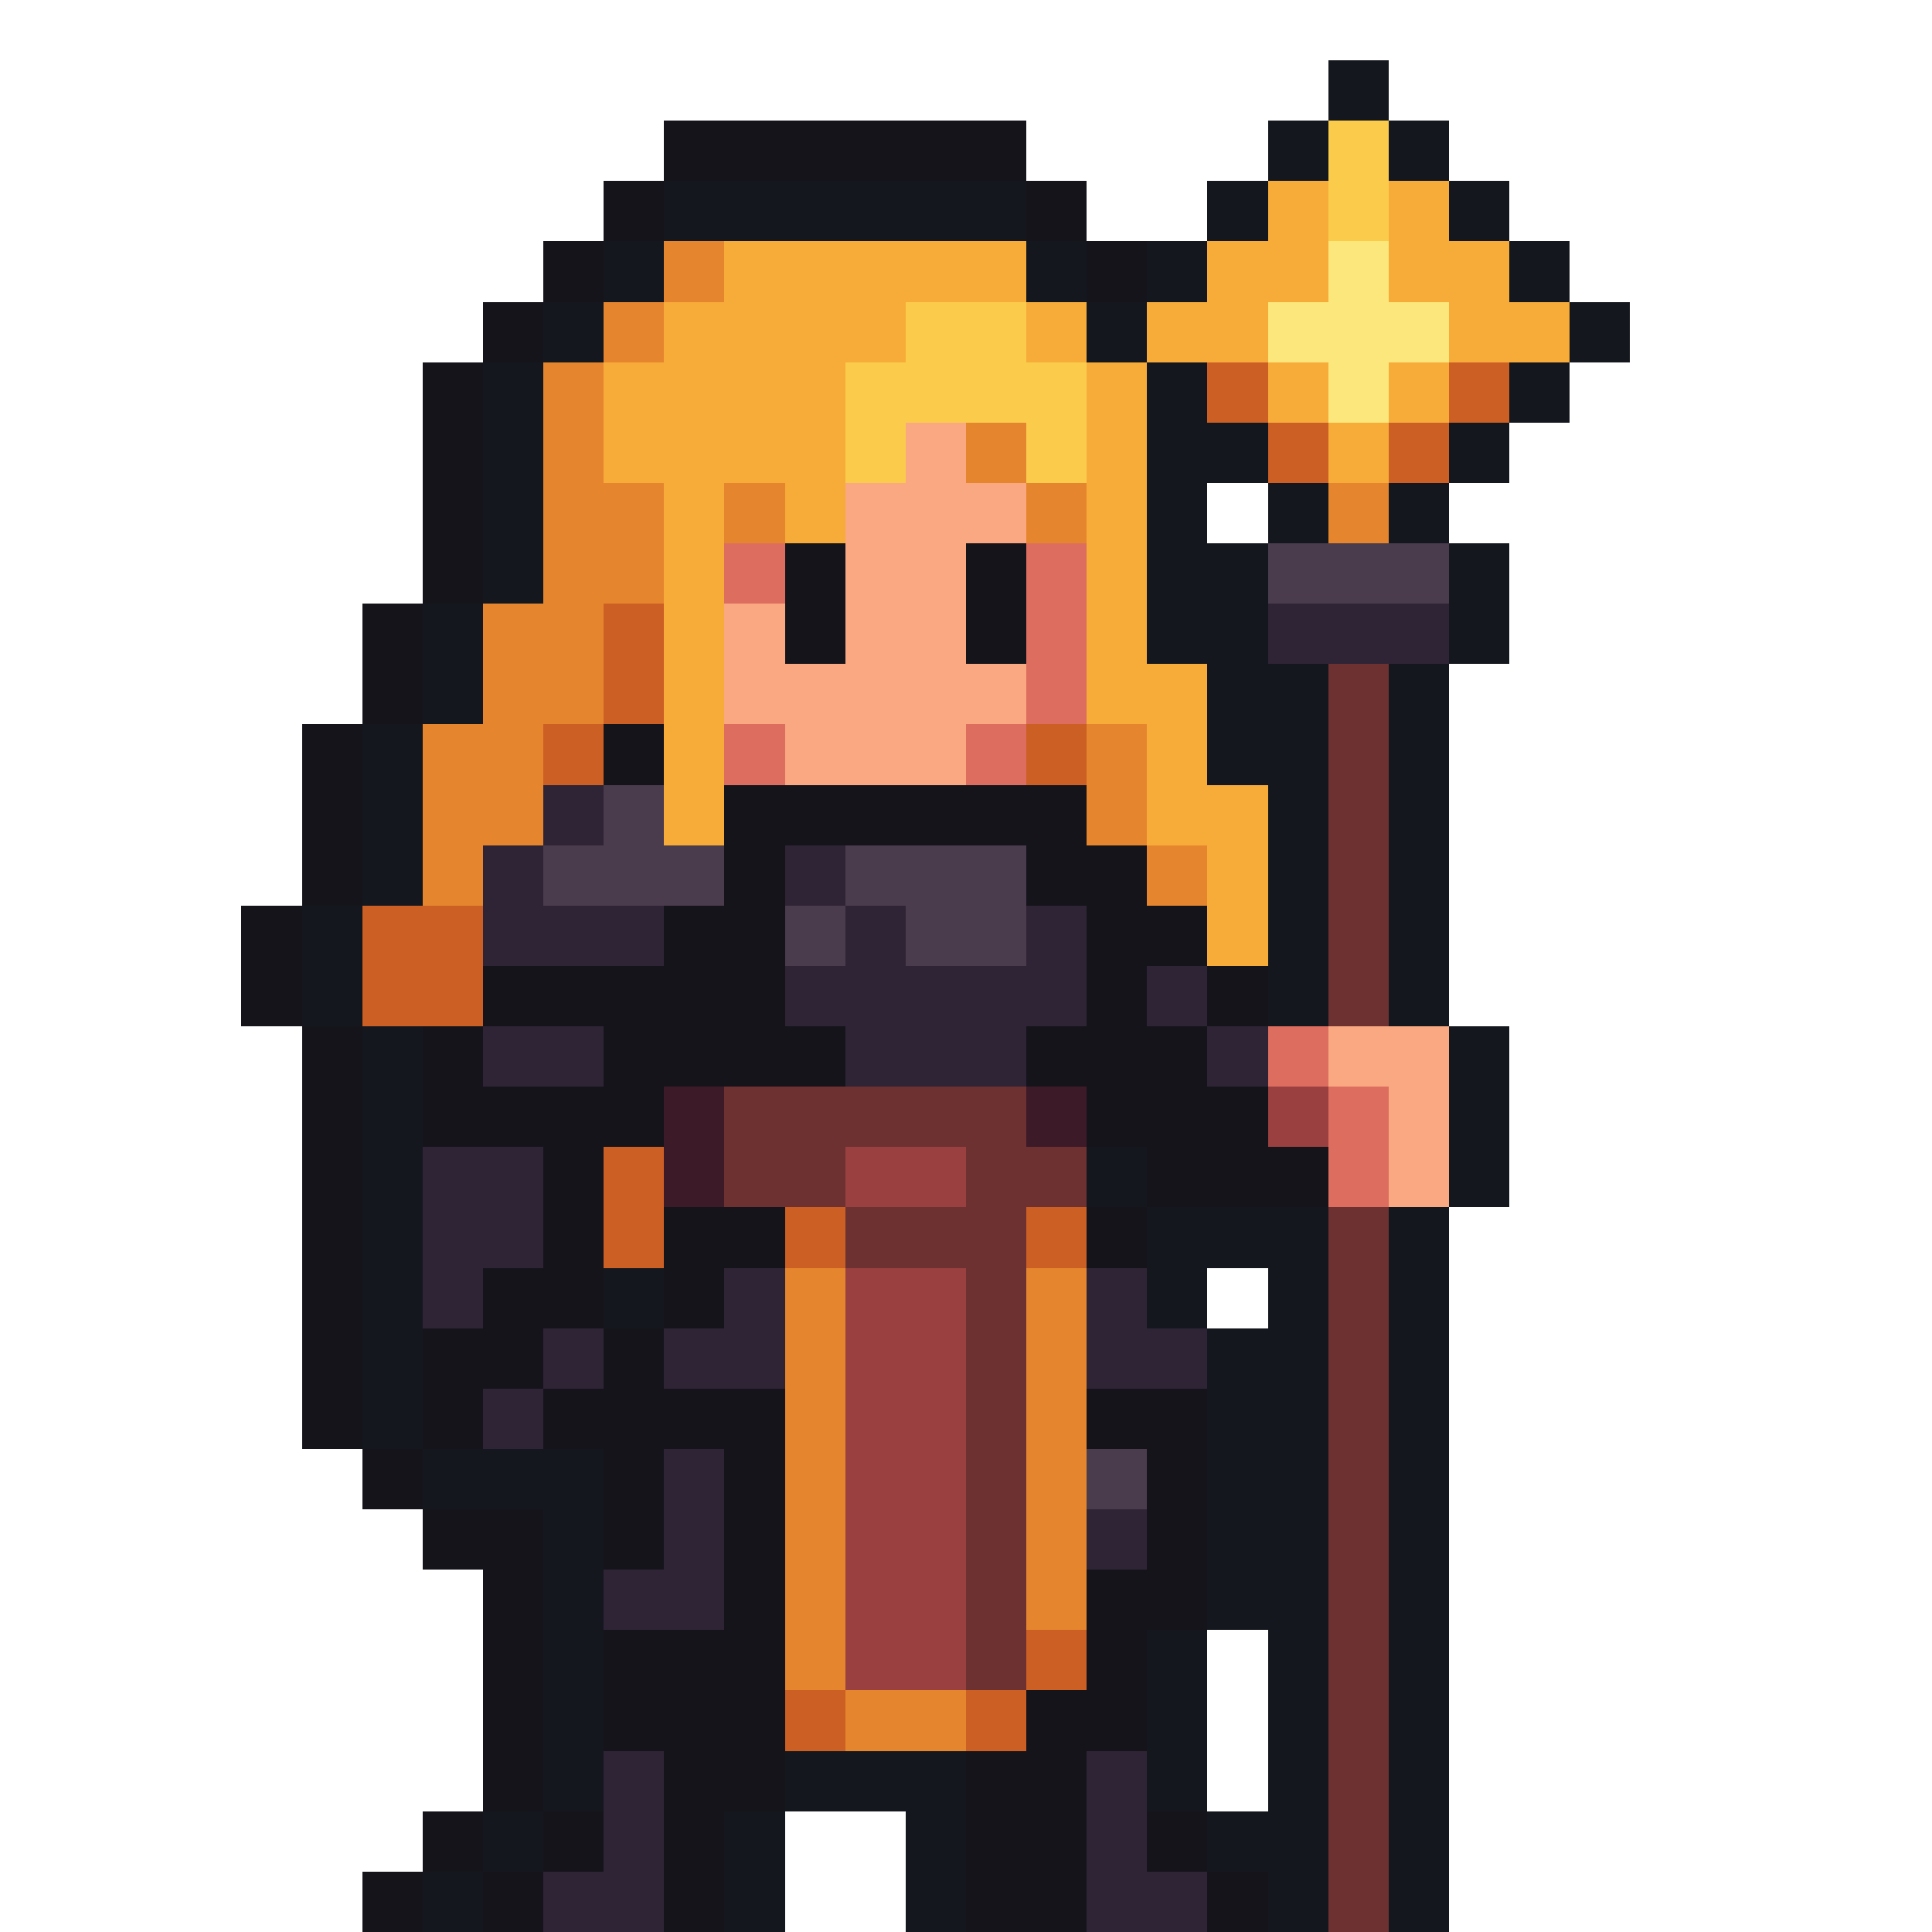
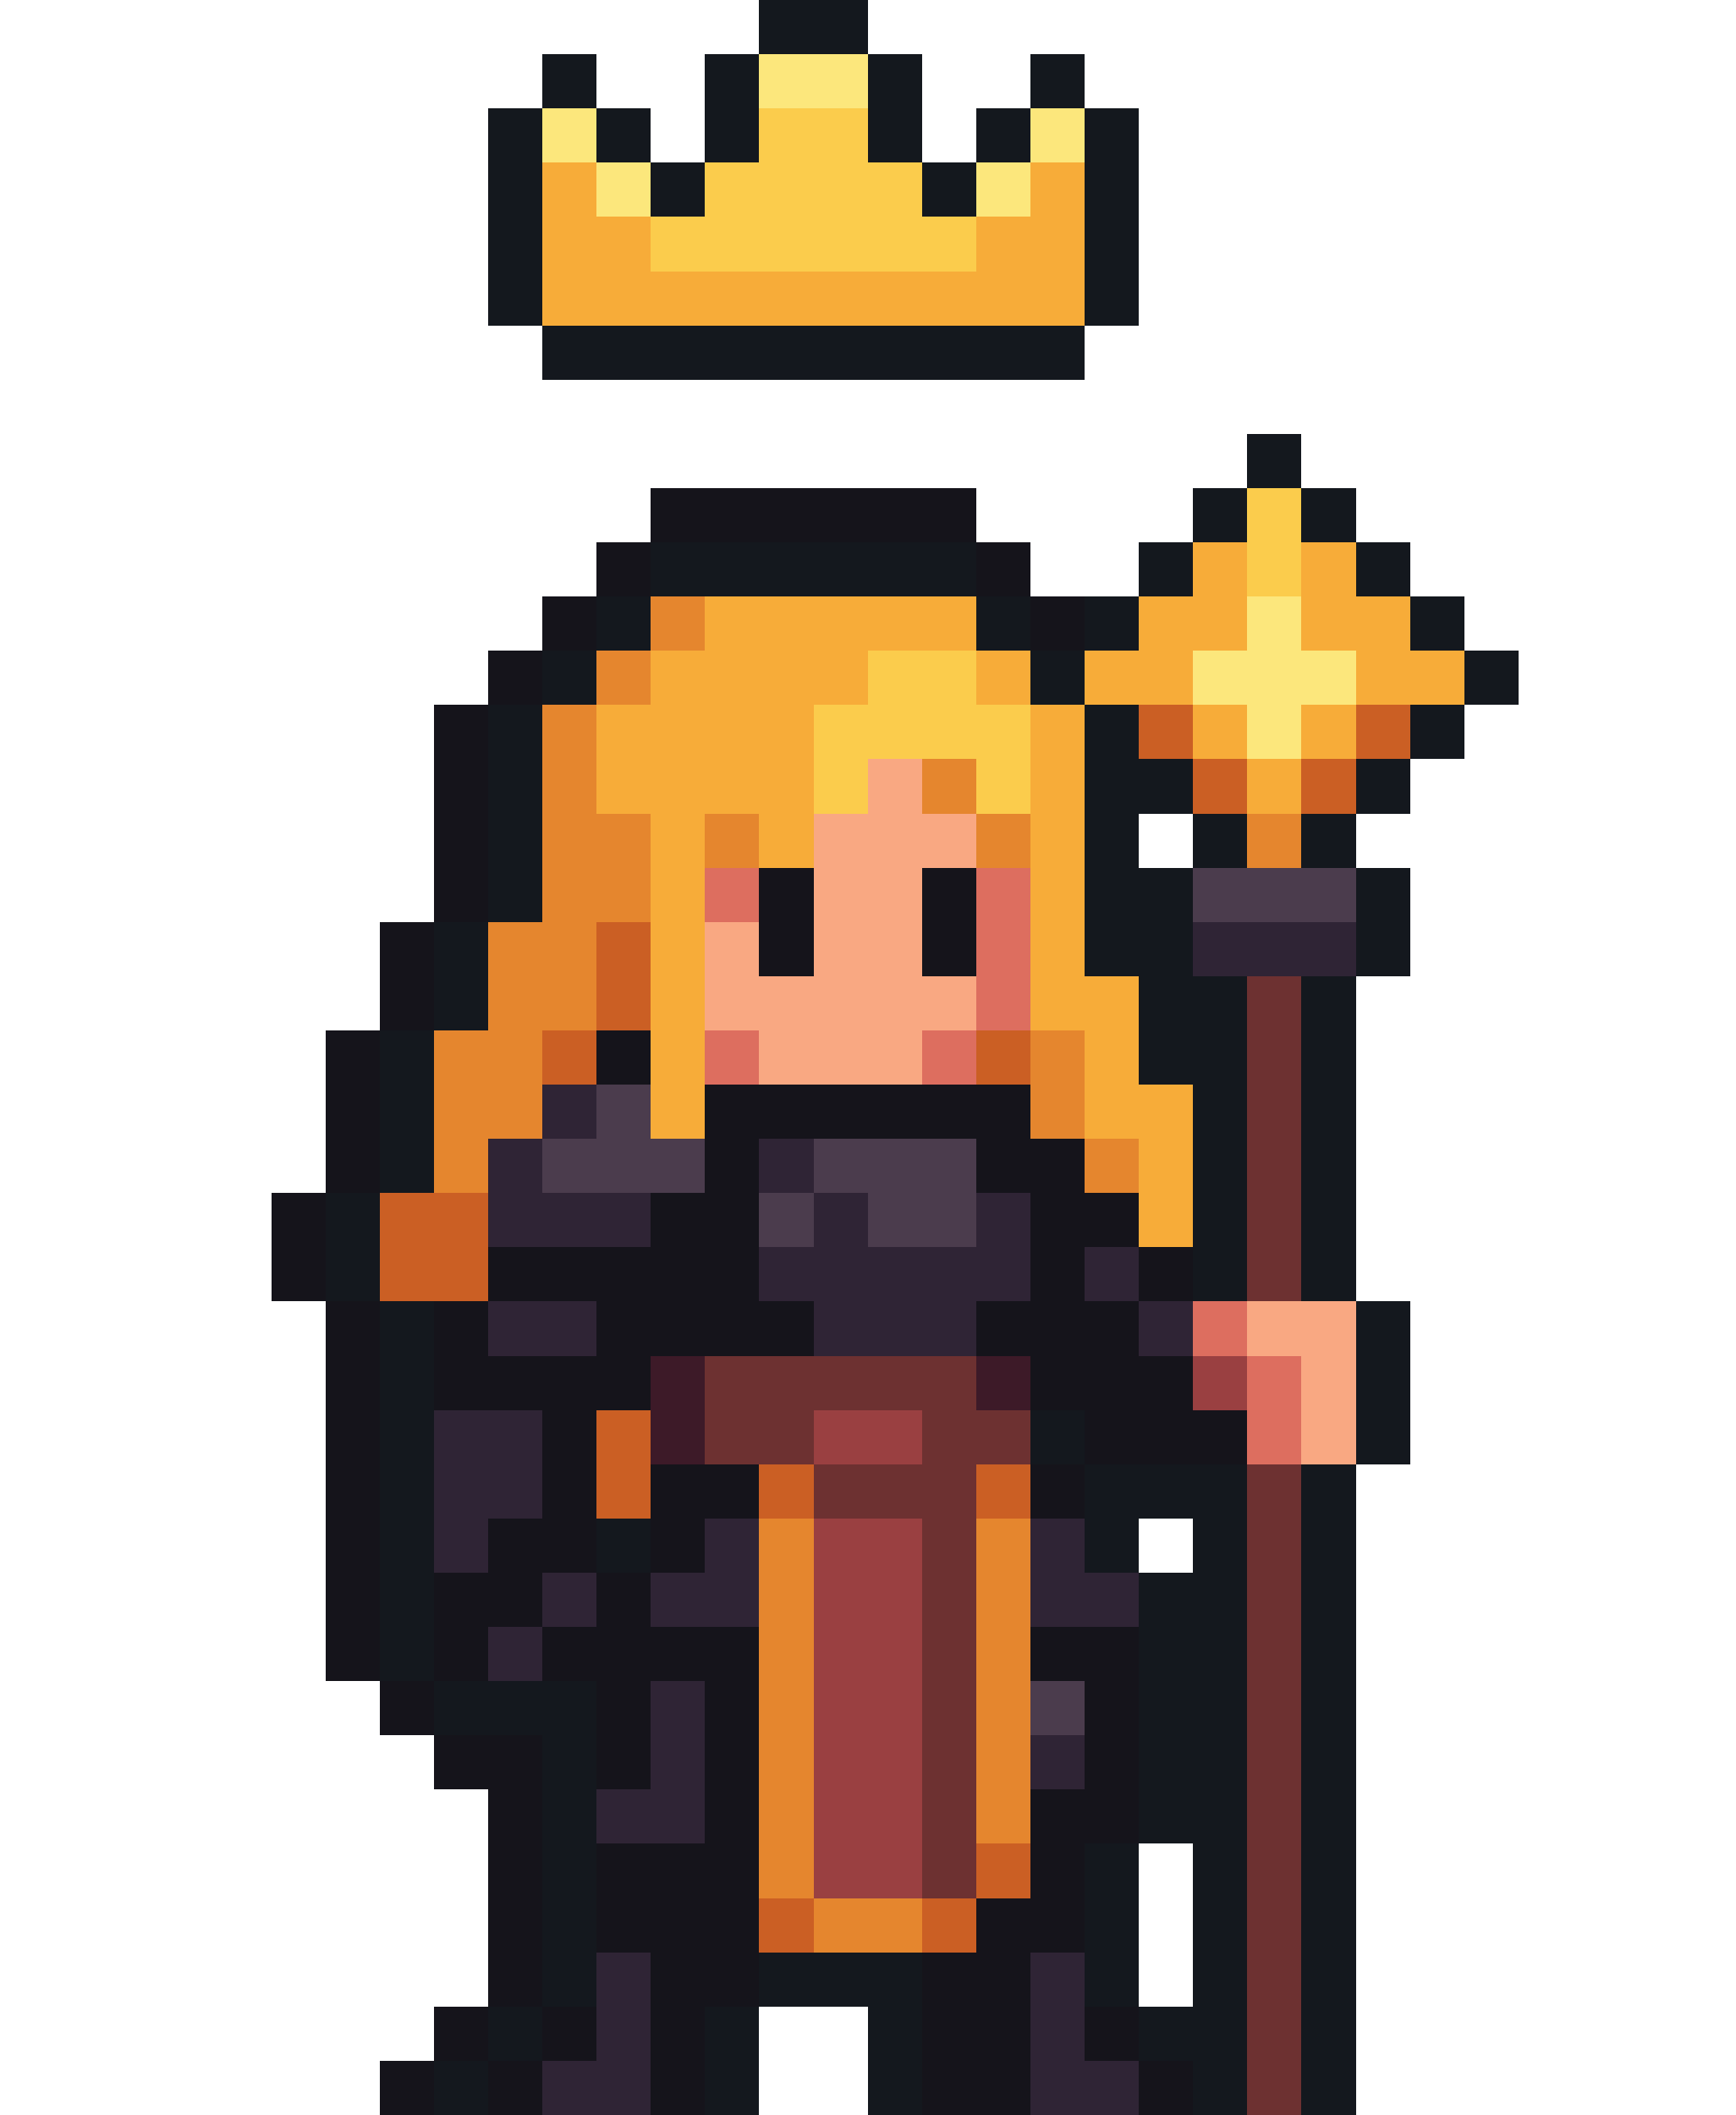
- <svg xmlns="http://www.w3.org/2000/svg" version="1.1" width="32" height="32" shape-rendering="crispEdges">
-   <rect x="22" y="1" width="1" height="1" fill="#14181E" />
-   <rect x="11" y="2" width="6" height="1" fill="#15141B" />
-   <rect x="21" y="2" width="1" height="1" fill="#14181E" />
-   <rect x="22" y="2" width="1" height="2" fill="#FBCC4C" />
-   <rect x="23" y="2" width="1" height="1" fill="#14181E" />
-   <rect x="10" y="3" width="1" height="1" fill="#15141B" />
-   <rect x="11" y="3" width="6" height="1" fill="#14181E" />
-   <rect x="17" y="3" width="1" height="1" fill="#15141B" />
-   <rect x="20" y="3" width="1" height="1" fill="#14181E" />
-   <rect x="21" y="3" width="1" height="2" fill="#F7AC39" />
-   <rect x="23" y="3" width="1" height="2" fill="#F7AC39" />
-   <rect x="24" y="3" width="1" height="1" fill="#14181E" />
-   <rect x="9" y="4" width="1" height="1" fill="#15141B" />
-   <rect x="10" y="4" width="1" height="1" fill="#14181E" />
-   <rect x="11" y="4" width="1" height="1" fill="#E5862E" />
-   <rect x="12" y="4" width="5" height="1" fill="#F7AC39" />
-   <rect x="17" y="4" width="1" height="1" fill="#14181E" />
-   <rect x="18" y="4" width="1" height="1" fill="#15141B" />
-   <rect x="19" y="4" width="1" height="1" fill="#14181E" />
-   <rect x="20" y="4" width="1" height="2" fill="#F7AC39" />
-   <rect x="22" y="4" width="1" height="3" fill="#FCE77C" />
-   <rect x="24" y="4" width="1" height="2" fill="#F7AC39" />
-   <rect x="25" y="4" width="1" height="1" fill="#14181E" />
-   <rect x="8" y="5" width="1" height="1" fill="#15141B" />
-   <rect x="9" y="5" width="1" height="1" fill="#14181E" />
-   <rect x="10" y="5" width="1" height="1" fill="#E5862E" />
-   <rect x="11" y="5" width="4" height="1" fill="#F7AC39" />
-   <rect x="15" y="5" width="2" height="2" fill="#FBCC4C" />
-   <rect x="17" y="5" width="1" height="1" fill="#F7AC39" />
-   <rect x="18" y="5" width="1" height="1" fill="#14181E" />
-   <rect x="19" y="5" width="1" height="1" fill="#F7AC39" />
-   <rect x="21" y="5" width="1" height="1" fill="#FCE77C" />
-   <rect x="23" y="5" width="1" height="1" fill="#FCE77C" />
-   <rect x="25" y="5" width="1" height="1" fill="#F7AC39" />
-   <rect x="26" y="5" width="1" height="1" fill="#14181E" />
-   <rect x="7" y="6" width="1" height="4" fill="#15141B" />
-   <rect x="8" y="6" width="1" height="4" fill="#14181E" />
-   <rect x="9" y="6" width="1" height="6" fill="#E5862E" />
-   <rect x="10" y="6" width="4" height="2" fill="#F7AC39" />
-   <rect x="14" y="6" width="1" height="2" fill="#FBCC4C" />
-   <rect x="17" y="6" width="1" height="2" fill="#FBCC4C" />
-   <rect x="18" y="6" width="1" height="6" fill="#F7AC39" />
-   <rect x="19" y="6" width="1" height="5" fill="#14181E" />
-   <rect x="20" y="6" width="1" height="1" fill="#CB5F24" />
-   <rect x="21" y="6" width="1" height="1" fill="#F7AC39" />
-   <rect x="23" y="6" width="1" height="1" fill="#F7AC39" />
-   <rect x="24" y="6" width="1" height="1" fill="#CB5F24" />
-   <rect x="25" y="6" width="1" height="1" fill="#14181E" />
-   <rect x="15" y="7" width="1" height="6" fill="#F9A882" />
-   <rect x="16" y="7" width="1" height="1" fill="#E5862E" />
-   <rect x="20" y="7" width="1" height="1" fill="#14181E" />
-   <rect x="21" y="7" width="1" height="1" fill="#CB5F24" />
-   <rect x="22" y="7" width="1" height="1" fill="#F7AC39" />
-   <rect x="23" y="7" width="1" height="1" fill="#CB5F24" />
-   <rect x="24" y="7" width="1" height="1" fill="#14181E" />
-   <rect x="10" y="8" width="1" height="2" fill="#E5862E" />
-   <rect x="11" y="8" width="1" height="6" fill="#F7AC39" />
-   <rect x="12" y="8" width="1" height="1" fill="#E5862E" />
-   <rect x="13" y="8" width="1" height="1" fill="#F7AC39" />
-   <rect x="14" y="8" width="1" height="5" fill="#F9A882" />
-   <rect x="16" y="8" width="1" height="1" fill="#F9A882" />
-   <rect x="17" y="8" width="1" height="1" fill="#E5862E" />
-   <rect x="21" y="8" width="1" height="1" fill="#14181E" />
-   <rect x="22" y="8" width="1" height="1" fill="#E5862E" />
+ <svg xmlns="http://www.w3.org/2000/svg" version="1.1" width="32" height="39" shape-rendering="crispEdges">
+   <rect x="14" y="0" width="2" height="1" fill="#14181E" />
+   <rect x="10" y="1" width="1" height="1" fill="#14181E" />
+   <rect x="13" y="1" width="1" height="2" fill="#14181E" />
+   <rect x="14" y="1" width="2" height="1" fill="#FCE77C" />
+   <rect x="16" y="1" width="1" height="2" fill="#14181E" />
+   <rect x="19" y="1" width="1" height="1" fill="#14181E" />
+   <rect x="9" y="2" width="1" height="4" fill="#14181E" />
+   <rect x="10" y="2" width="1" height="1" fill="#FCE77C" />
+   <rect x="11" y="2" width="1" height="1" fill="#14181E" />
+   <rect x="14" y="2" width="2" height="3" fill="#FBCC4C" />
+   <rect x="18" y="2" width="1" height="1" fill="#14181E" />
+   <rect x="19" y="2" width="1" height="1" fill="#FCE77C" />
+   <rect x="20" y="2" width="1" height="4" fill="#14181E" />
+   <rect x="10" y="3" width="1" height="3" fill="#F7AC39" />
+   <rect x="11" y="3" width="1" height="1" fill="#FCE77C" />
+   <rect x="12" y="3" width="1" height="1" fill="#14181E" />
+   <rect x="13" y="3" width="1" height="2" fill="#FBCC4C" />
+   <rect x="16" y="3" width="1" height="2" fill="#FBCC4C" />
+   <rect x="17" y="3" width="1" height="1" fill="#14181E" />
+   <rect x="18" y="3" width="1" height="1" fill="#FCE77C" />
+   <rect x="19" y="3" width="1" height="3" fill="#F7AC39" />
+   <rect x="11" y="4" width="1" height="2" fill="#F7AC39" />
+   <rect x="12" y="4" width="1" height="1" fill="#FBCC4C" />
+   <rect x="17" y="4" width="1" height="1" fill="#FBCC4C" />
+   <rect x="18" y="4" width="1" height="2" fill="#F7AC39" />
+   <rect x="12" y="5" width="6" height="1" fill="#F7AC39" />
+   <rect x="10" y="6" width="10" height="1" fill="#14181E" />
  <rect x="23" y="8" width="1" height="1" fill="#14181E" />
-   <rect x="12" y="9" width="1" height="1" fill="#DD6E5F" />
-   <rect x="13" y="9" width="1" height="2" fill="#15141B" />
-   <rect x="16" y="9" width="1" height="2" fill="#15141B" />
-   <rect x="17" y="9" width="1" height="3" fill="#DD6E5F" />
-   <rect x="20" y="9" width="1" height="4" fill="#14181E" />
-   <rect x="21" y="9" width="3" height="1" fill="#4B3C4D" />
-   <rect x="24" y="9" width="1" height="2" fill="#14181E" />
-   <rect x="6" y="10" width="1" height="2" fill="#15141B" />
-   <rect x="7" y="10" width="1" height="2" fill="#14181E" />
-   <rect x="8" y="10" width="1" height="4" fill="#E5862E" />
-   <rect x="10" y="10" width="1" height="2" fill="#CB5F24" />
-   <rect x="12" y="10" width="1" height="2" fill="#F9A882" />
-   <rect x="21" y="10" width="3" height="1" fill="#2F2435" />
-   <rect x="13" y="11" width="1" height="2" fill="#F9A882" />
-   <rect x="16" y="11" width="1" height="1" fill="#F9A882" />
-   <rect x="19" y="11" width="1" height="3" fill="#F7AC39" />
-   <rect x="21" y="11" width="1" height="6" fill="#14181E" />
-   <rect x="22" y="11" width="1" height="6" fill="#6D3131" />
-   <rect x="23" y="11" width="1" height="6" fill="#14181E" />
-   <rect x="5" y="12" width="1" height="3" fill="#15141B" />
-   <rect x="6" y="12" width="1" height="3" fill="#14181E" />
-   <rect x="7" y="12" width="1" height="3" fill="#E5862E" />
-   <rect x="9" y="12" width="1" height="1" fill="#CB5F24" />
-   <rect x="10" y="12" width="1" height="1" fill="#15141B" />
-   <rect x="12" y="12" width="1" height="1" fill="#DD6E5F" />
-   <rect x="16" y="12" width="1" height="1" fill="#DD6E5F" />
-   <rect x="17" y="12" width="1" height="1" fill="#CB5F24" />
-   <rect x="18" y="12" width="1" height="2" fill="#E5862E" />
-   <rect x="9" y="13" width="1" height="1" fill="#2F2435" />
-   <rect x="10" y="13" width="1" height="2" fill="#4B3C4D" />
-   <rect x="12" y="13" width="6" height="1" fill="#15141B" />
-   <rect x="20" y="13" width="1" height="3" fill="#F7AC39" />
-   <rect x="8" y="14" width="1" height="2" fill="#2F2435" />
-   <rect x="9" y="14" width="1" height="1" fill="#4B3C4D" />
-   <rect x="11" y="14" width="1" height="1" fill="#4B3C4D" />
-   <rect x="12" y="14" width="1" height="4" fill="#15141B" />
-   <rect x="13" y="14" width="1" height="1" fill="#2F2435" />
-   <rect x="14" y="14" width="3" height="1" fill="#4B3C4D" />
-   <rect x="17" y="14" width="2" height="1" fill="#15141B" />
-   <rect x="19" y="14" width="1" height="1" fill="#E5862E" />
-   <rect x="4" y="15" width="1" height="2" fill="#15141B" />
-   <rect x="5" y="15" width="1" height="2" fill="#14181E" />
-   <rect x="6" y="15" width="2" height="2" fill="#CB5F24" />
-   <rect x="9" y="15" width="2" height="1" fill="#2F2435" />
-   <rect x="11" y="15" width="1" height="3" fill="#15141B" />
-   <rect x="13" y="15" width="1" height="1" fill="#4B3C4D" />
-   <rect x="14" y="15" width="1" height="3" fill="#2F2435" />
-   <rect x="15" y="15" width="2" height="1" fill="#4B3C4D" />
-   <rect x="17" y="15" width="1" height="2" fill="#2F2435" />
-   <rect x="18" y="15" width="2" height="1" fill="#15141B" />
-   <rect x="8" y="16" width="3" height="1" fill="#15141B" />
-   <rect x="13" y="16" width="1" height="1" fill="#2F2435" />
-   <rect x="15" y="16" width="2" height="2" fill="#2F2435" />
-   <rect x="18" y="16" width="1" height="3" fill="#15141B" />
-   <rect x="19" y="16" width="1" height="1" fill="#2F2435" />
-   <rect x="20" y="16" width="1" height="1" fill="#15141B" />
-   <rect x="5" y="17" width="1" height="7" fill="#15141B" />
-   <rect x="6" y="17" width="1" height="7" fill="#14181E" />
+   <rect x="12" y="9" width="6" height="1" fill="#15141B" />
+   <rect x="22" y="9" width="1" height="1" fill="#14181E" />
+   <rect x="23" y="9" width="1" height="2" fill="#FBCC4C" />
+   <rect x="24" y="9" width="1" height="1" fill="#14181E" />
+   <rect x="11" y="10" width="1" height="1" fill="#15141B" />
+   <rect x="12" y="10" width="6" height="1" fill="#14181E" />
+   <rect x="18" y="10" width="1" height="1" fill="#15141B" />
+   <rect x="21" y="10" width="1" height="1" fill="#14181E" />
+   <rect x="22" y="10" width="1" height="2" fill="#F7AC39" />
+   <rect x="24" y="10" width="1" height="2" fill="#F7AC39" />
+   <rect x="25" y="10" width="1" height="1" fill="#14181E" />
+   <rect x="10" y="11" width="1" height="1" fill="#15141B" />
+   <rect x="11" y="11" width="1" height="1" fill="#14181E" />
+   <rect x="12" y="11" width="1" height="1" fill="#E5862E" />
+   <rect x="13" y="11" width="5" height="1" fill="#F7AC39" />
+   <rect x="18" y="11" width="1" height="1" fill="#14181E" />
+   <rect x="19" y="11" width="1" height="1" fill="#15141B" />
+   <rect x="20" y="11" width="1" height="1" fill="#14181E" />
+   <rect x="21" y="11" width="1" height="2" fill="#F7AC39" />
+   <rect x="23" y="11" width="1" height="3" fill="#FCE77C" />
+   <rect x="25" y="11" width="1" height="2" fill="#F7AC39" />
+   <rect x="26" y="11" width="1" height="1" fill="#14181E" />
+   <rect x="9" y="12" width="1" height="1" fill="#15141B" />
+   <rect x="10" y="12" width="1" height="1" fill="#14181E" />
+   <rect x="11" y="12" width="1" height="1" fill="#E5862E" />
+   <rect x="12" y="12" width="4" height="1" fill="#F7AC39" />
+   <rect x="16" y="12" width="2" height="2" fill="#FBCC4C" />
+   <rect x="18" y="12" width="1" height="1" fill="#F7AC39" />
+   <rect x="19" y="12" width="1" height="1" fill="#14181E" />
+   <rect x="20" y="12" width="1" height="1" fill="#F7AC39" />
+   <rect x="22" y="12" width="1" height="1" fill="#FCE77C" />
+   <rect x="24" y="12" width="1" height="1" fill="#FCE77C" />
+   <rect x="26" y="12" width="1" height="1" fill="#F7AC39" />
+   <rect x="27" y="12" width="1" height="1" fill="#14181E" />
+   <rect x="8" y="13" width="1" height="4" fill="#15141B" />
+   <rect x="9" y="13" width="1" height="4" fill="#14181E" />
+   <rect x="10" y="13" width="1" height="6" fill="#E5862E" />
+   <rect x="11" y="13" width="4" height="2" fill="#F7AC39" />
+   <rect x="15" y="13" width="1" height="2" fill="#FBCC4C" />
+   <rect x="18" y="13" width="1" height="2" fill="#FBCC4C" />
+   <rect x="19" y="13" width="1" height="6" fill="#F7AC39" />
+   <rect x="20" y="13" width="1" height="5" fill="#14181E" />
+   <rect x="21" y="13" width="1" height="1" fill="#CB5F24" />
+   <rect x="22" y="13" width="1" height="1" fill="#F7AC39" />
+   <rect x="24" y="13" width="1" height="1" fill="#F7AC39" />
+   <rect x="25" y="13" width="1" height="1" fill="#CB5F24" />
+   <rect x="26" y="13" width="1" height="1" fill="#14181E" />
+   <rect x="16" y="14" width="1" height="6" fill="#F9A882" />
+   <rect x="17" y="14" width="1" height="1" fill="#E5862E" />
+   <rect x="21" y="14" width="1" height="1" fill="#14181E" />
+   <rect x="22" y="14" width="1" height="1" fill="#CB5F24" />
+   <rect x="23" y="14" width="1" height="1" fill="#F7AC39" />
+   <rect x="24" y="14" width="1" height="1" fill="#CB5F24" />
+   <rect x="25" y="14" width="1" height="1" fill="#14181E" />
+   <rect x="11" y="15" width="1" height="2" fill="#E5862E" />
+   <rect x="12" y="15" width="1" height="6" fill="#F7AC39" />
+   <rect x="13" y="15" width="1" height="1" fill="#E5862E" />
+   <rect x="14" y="15" width="1" height="1" fill="#F7AC39" />
+   <rect x="15" y="15" width="1" height="5" fill="#F9A882" />
+   <rect x="17" y="15" width="1" height="1" fill="#F9A882" />
+   <rect x="18" y="15" width="1" height="1" fill="#E5862E" />
+   <rect x="22" y="15" width="1" height="1" fill="#14181E" />
+   <rect x="23" y="15" width="1" height="1" fill="#E5862E" />
+   <rect x="24" y="15" width="1" height="1" fill="#14181E" />
+   <rect x="13" y="16" width="1" height="1" fill="#DD6E5F" />
+   <rect x="14" y="16" width="1" height="2" fill="#15141B" />
+   <rect x="17" y="16" width="1" height="2" fill="#15141B" />
+   <rect x="18" y="16" width="1" height="3" fill="#DD6E5F" />
+   <rect x="21" y="16" width="1" height="4" fill="#14181E" />
+   <rect x="22" y="16" width="3" height="1" fill="#4B3C4D" />
+   <rect x="25" y="16" width="1" height="2" fill="#14181E" />
  <rect x="7" y="17" width="1" height="2" fill="#15141B" />
-   <rect x="8" y="17" width="2" height="1" fill="#2F2435" />
-   <rect x="10" y="17" width="1" height="2" fill="#15141B" />
-   <rect x="13" y="17" width="1" height="1" fill="#15141B" />
-   <rect x="17" y="17" width="1" height="1" fill="#15141B" />
-   <rect x="19" y="17" width="1" height="3" fill="#15141B" />
-   <rect x="20" y="17" width="1" height="1" fill="#2F2435" />
-   <rect x="21" y="17" width="1" height="1" fill="#DD6E5F" />
-   <rect x="22" y="17" width="2" height="1" fill="#F9A882" />
-   <rect x="24" y="17" width="1" height="3" fill="#14181E" />
-   <rect x="8" y="18" width="2" height="1" fill="#15141B" />
-   <rect x="11" y="18" width="1" height="2" fill="#3D1A28" />
-   <rect x="12" y="18" width="5" height="1" fill="#6D3131" />
-   <rect x="17" y="18" width="1" height="1" fill="#3D1A28" />
-   <rect x="20" y="18" width="1" height="2" fill="#15141B" />
-   <rect x="21" y="18" width="1" height="1" fill="#9A4041" />
-   <rect x="22" y="18" width="1" height="2" fill="#DD6E5F" />
-   <rect x="23" y="18" width="1" height="2" fill="#F9A882" />
-   <rect x="7" y="19" width="2" height="2" fill="#2F2435" />
-   <rect x="9" y="19" width="1" height="3" fill="#15141B" />
-   <rect x="10" y="19" width="1" height="2" fill="#CB5F24" />
-   <rect x="12" y="19" width="2" height="1" fill="#6D3131" />
-   <rect x="14" y="19" width="2" height="1" fill="#9A4041" />
-   <rect x="16" y="19" width="2" height="1" fill="#6D3131" />
-   <rect x="18" y="19" width="1" height="1" fill="#14181E" />
-   <rect x="21" y="19" width="1" height="1" fill="#15141B" />
-   <rect x="11" y="20" width="2" height="1" fill="#15141B" />
-   <rect x="13" y="20" width="1" height="1" fill="#CB5F24" />
-   <rect x="14" y="20" width="3" height="1" fill="#6D3131" />
-   <rect x="17" y="20" width="1" height="1" fill="#CB5F24" />
-   <rect x="18" y="20" width="1" height="1" fill="#15141B" />
-   <rect x="19" y="20" width="3" height="1" fill="#14181E" />
-   <rect x="22" y="20" width="1" height="12" fill="#6D3131" />
-   <rect x="23" y="20" width="1" height="12" fill="#14181E" />
-   <rect x="7" y="21" width="1" height="1" fill="#2F2435" />
-   <rect x="8" y="21" width="1" height="2" fill="#15141B" />
-   <rect x="10" y="21" width="1" height="1" fill="#14181E" />
-   <rect x="11" y="21" width="1" height="1" fill="#15141B" />
-   <rect x="12" y="21" width="1" height="2" fill="#2F2435" />
-   <rect x="13" y="21" width="1" height="7" fill="#E5862E" />
-   <rect x="14" y="21" width="2" height="7" fill="#9A4041" />
-   <rect x="16" y="21" width="1" height="7" fill="#6D3131" />
-   <rect x="17" y="21" width="1" height="6" fill="#E5862E" />
-   <rect x="18" y="21" width="1" height="2" fill="#2F2435" />
-   <rect x="19" y="21" width="1" height="1" fill="#14181E" />
-   <rect x="21" y="21" width="1" height="11" fill="#14181E" />
-   <rect x="7" y="22" width="1" height="2" fill="#15141B" />
-   <rect x="9" y="22" width="1" height="1" fill="#2F2435" />
-   <rect x="10" y="22" width="1" height="4" fill="#15141B" />
-   <rect x="11" y="22" width="1" height="1" fill="#2F2435" />
-   <rect x="19" y="22" width="1" height="1" fill="#2F2435" />
-   <rect x="20" y="22" width="1" height="5" fill="#14181E" />
-   <rect x="8" y="23" width="1" height="1" fill="#2F2435" />
-   <rect x="9" y="23" width="1" height="1" fill="#15141B" />
-   <rect x="11" y="23" width="2" height="1" fill="#15141B" />
-   <rect x="18" y="23" width="2" height="1" fill="#15141B" />
-   <rect x="6" y="24" width="1" height="1" fill="#15141B" />
-   <rect x="7" y="24" width="3" height="1" fill="#14181E" />
-   <rect x="11" y="24" width="1" height="3" fill="#2F2435" />
-   <rect x="12" y="24" width="1" height="6" fill="#15141B" />
-   <rect x="18" y="24" width="1" height="1" fill="#4B3C4D" />
-   <rect x="19" y="24" width="1" height="3" fill="#15141B" />
-   <rect x="7" y="25" width="2" height="1" fill="#15141B" />
-   <rect x="9" y="25" width="1" height="5" fill="#14181E" />
-   <rect x="18" y="25" width="1" height="1" fill="#2F2435" />
-   <rect x="8" y="26" width="1" height="4" fill="#15141B" />
-   <rect x="10" y="26" width="1" height="1" fill="#2F2435" />
-   <rect x="18" y="26" width="1" height="3" fill="#15141B" />
-   <rect x="10" y="27" width="2" height="2" fill="#15141B" />
-   <rect x="17" y="27" width="1" height="1" fill="#CB5F24" />
-   <rect x="19" y="27" width="1" height="3" fill="#14181E" />
-   <rect x="13" y="28" width="1" height="1" fill="#CB5F24" />
-   <rect x="14" y="28" width="2" height="1" fill="#E5862E" />
-   <rect x="16" y="28" width="1" height="1" fill="#CB5F24" />
-   <rect x="17" y="28" width="1" height="4" fill="#15141B" />
-   <rect x="10" y="29" width="1" height="3" fill="#2F2435" />
-   <rect x="11" y="29" width="1" height="3" fill="#15141B" />
-   <rect x="13" y="29" width="3" height="1" fill="#14181E" />
-   <rect x="16" y="29" width="1" height="3" fill="#15141B" />
-   <rect x="18" y="29" width="1" height="3" fill="#2F2435" />
-   <rect x="7" y="30" width="1" height="1" fill="#15141B" />
-   <rect x="8" y="30" width="1" height="1" fill="#14181E" />
-   <rect x="9" y="30" width="1" height="1" fill="#15141B" />
-   <rect x="12" y="30" width="1" height="2" fill="#14181E" />
-   <rect x="15" y="30" width="1" height="2" fill="#14181E" />
-   <rect x="19" y="30" width="1" height="1" fill="#15141B" />
-   <rect x="20" y="30" width="1" height="1" fill="#14181E" />
-   <rect x="6" y="31" width="1" height="1" fill="#15141B" />
-   <rect x="7" y="31" width="1" height="1" fill="#14181E" />
-   <rect x="8" y="31" width="1" height="1" fill="#15141B" />
-   <rect x="9" y="31" width="1" height="1" fill="#2F2435" />
-   <rect x="19" y="31" width="1" height="1" fill="#2F2435" />
-   <rect x="20" y="31" width="1" height="1" fill="#15141B" />
+   <rect x="8" y="17" width="1" height="2" fill="#14181E" />
+   <rect x="9" y="17" width="1" height="4" fill="#E5862E" />
+   <rect x="11" y="17" width="1" height="2" fill="#CB5F24" />
+   <rect x="13" y="17" width="1" height="2" fill="#F9A882" />
+   <rect x="22" y="17" width="3" height="1" fill="#2F2435" />
+   <rect x="14" y="18" width="1" height="2" fill="#F9A882" />
+   <rect x="17" y="18" width="1" height="1" fill="#F9A882" />
+   <rect x="20" y="18" width="1" height="3" fill="#F7AC39" />
+   <rect x="22" y="18" width="1" height="6" fill="#14181E" />
+   <rect x="23" y="18" width="1" height="6" fill="#6D3131" />
+   <rect x="24" y="18" width="1" height="6" fill="#14181E" />
+   <rect x="6" y="19" width="1" height="3" fill="#15141B" />
+   <rect x="7" y="19" width="1" height="3" fill="#14181E" />
+   <rect x="8" y="19" width="1" height="3" fill="#E5862E" />
+   <rect x="10" y="19" width="1" height="1" fill="#CB5F24" />
+   <rect x="11" y="19" width="1" height="1" fill="#15141B" />
+   <rect x="13" y="19" width="1" height="1" fill="#DD6E5F" />
+   <rect x="17" y="19" width="1" height="1" fill="#DD6E5F" />
+   <rect x="18" y="19" width="1" height="1" fill="#CB5F24" />
+   <rect x="19" y="19" width="1" height="2" fill="#E5862E" />
+   <rect x="10" y="20" width="1" height="1" fill="#2F2435" />
+   <rect x="11" y="20" width="1" height="2" fill="#4B3C4D" />
+   <rect x="13" y="20" width="6" height="1" fill="#15141B" />
+   <rect x="21" y="20" width="1" height="3" fill="#F7AC39" />
+   <rect x="9" y="21" width="1" height="2" fill="#2F2435" />
+   <rect x="10" y="21" width="1" height="1" fill="#4B3C4D" />
+   <rect x="12" y="21" width="1" height="1" fill="#4B3C4D" />
+   <rect x="13" y="21" width="1" height="4" fill="#15141B" />
+   <rect x="14" y="21" width="1" height="1" fill="#2F2435" />
+   <rect x="15" y="21" width="3" height="1" fill="#4B3C4D" />
+   <rect x="18" y="21" width="2" height="1" fill="#15141B" />
+   <rect x="20" y="21" width="1" height="1" fill="#E5862E" />
+   <rect x="5" y="22" width="1" height="2" fill="#15141B" />
+   <rect x="6" y="22" width="1" height="2" fill="#14181E" />
+   <rect x="7" y="22" width="2" height="2" fill="#CB5F24" />
+   <rect x="10" y="22" width="2" height="1" fill="#2F2435" />
+   <rect x="12" y="22" width="1" height="3" fill="#15141B" />
+   <rect x="14" y="22" width="1" height="1" fill="#4B3C4D" />
+   <rect x="15" y="22" width="1" height="3" fill="#2F2435" />
+   <rect x="16" y="22" width="2" height="1" fill="#4B3C4D" />
+   <rect x="18" y="22" width="1" height="2" fill="#2F2435" />
+   <rect x="19" y="22" width="2" height="1" fill="#15141B" />
+   <rect x="9" y="23" width="3" height="1" fill="#15141B" />
+   <rect x="14" y="23" width="1" height="1" fill="#2F2435" />
+   <rect x="16" y="23" width="2" height="2" fill="#2F2435" />
+   <rect x="19" y="23" width="1" height="3" fill="#15141B" />
+   <rect x="20" y="23" width="1" height="1" fill="#2F2435" />
+   <rect x="21" y="23" width="1" height="1" fill="#15141B" />
+   <rect x="6" y="24" width="1" height="7" fill="#15141B" />
+   <rect x="7" y="24" width="1" height="7" fill="#14181E" />
+   <rect x="8" y="24" width="1" height="2" fill="#15141B" />
+   <rect x="9" y="24" width="2" height="1" fill="#2F2435" />
+   <rect x="11" y="24" width="1" height="2" fill="#15141B" />
+   <rect x="14" y="24" width="1" height="1" fill="#15141B" />
+   <rect x="18" y="24" width="1" height="1" fill="#15141B" />
+   <rect x="20" y="24" width="1" height="3" fill="#15141B" />
+   <rect x="21" y="24" width="1" height="1" fill="#2F2435" />
+   <rect x="22" y="24" width="1" height="1" fill="#DD6E5F" />
+   <rect x="23" y="24" width="2" height="1" fill="#F9A882" />
+   <rect x="25" y="24" width="1" height="3" fill="#14181E" />
+   <rect x="9" y="25" width="2" height="1" fill="#15141B" />
+   <rect x="12" y="25" width="1" height="2" fill="#3D1A28" />
+   <rect x="13" y="25" width="5" height="1" fill="#6D3131" />
+   <rect x="18" y="25" width="1" height="1" fill="#3D1A28" />
+   <rect x="21" y="25" width="1" height="2" fill="#15141B" />
+   <rect x="22" y="25" width="1" height="1" fill="#9A4041" />
+   <rect x="23" y="25" width="1" height="2" fill="#DD6E5F" />
+   <rect x="24" y="25" width="1" height="2" fill="#F9A882" />
+   <rect x="8" y="26" width="2" height="2" fill="#2F2435" />
+   <rect x="10" y="26" width="1" height="3" fill="#15141B" />
+   <rect x="11" y="26" width="1" height="2" fill="#CB5F24" />
+   <rect x="13" y="26" width="2" height="1" fill="#6D3131" />
+   <rect x="15" y="26" width="2" height="1" fill="#9A4041" />
+   <rect x="17" y="26" width="2" height="1" fill="#6D3131" />
+   <rect x="19" y="26" width="1" height="1" fill="#14181E" />
+   <rect x="22" y="26" width="1" height="1" fill="#15141B" />
+   <rect x="12" y="27" width="2" height="1" fill="#15141B" />
+   <rect x="14" y="27" width="1" height="1" fill="#CB5F24" />
+   <rect x="15" y="27" width="3" height="1" fill="#6D3131" />
+   <rect x="18" y="27" width="1" height="1" fill="#CB5F24" />
+   <rect x="19" y="27" width="1" height="1" fill="#15141B" />
+   <rect x="20" y="27" width="3" height="1" fill="#14181E" />
+   <rect x="23" y="27" width="1" height="12" fill="#6D3131" />
+   <rect x="24" y="27" width="1" height="12" fill="#14181E" />
+   <rect x="8" y="28" width="1" height="1" fill="#2F2435" />
+   <rect x="9" y="28" width="1" height="2" fill="#15141B" />
+   <rect x="11" y="28" width="1" height="1" fill="#14181E" />
+   <rect x="12" y="28" width="1" height="1" fill="#15141B" />
+   <rect x="13" y="28" width="1" height="2" fill="#2F2435" />
+   <rect x="14" y="28" width="1" height="7" fill="#E5862E" />
+   <rect x="15" y="28" width="2" height="7" fill="#9A4041" />
+   <rect x="17" y="28" width="1" height="7" fill="#6D3131" />
+   <rect x="18" y="28" width="1" height="6" fill="#E5862E" />
+   <rect x="19" y="28" width="1" height="2" fill="#2F2435" />
+   <rect x="20" y="28" width="1" height="1" fill="#14181E" />
+   <rect x="22" y="28" width="1" height="11" fill="#14181E" />
+   <rect x="8" y="29" width="1" height="2" fill="#15141B" />
+   <rect x="10" y="29" width="1" height="1" fill="#2F2435" />
+   <rect x="11" y="29" width="1" height="4" fill="#15141B" />
+   <rect x="12" y="29" width="1" height="1" fill="#2F2435" />
+   <rect x="20" y="29" width="1" height="1" fill="#2F2435" />
+   <rect x="21" y="29" width="1" height="5" fill="#14181E" />
+   <rect x="9" y="30" width="1" height="1" fill="#2F2435" />
+   <rect x="10" y="30" width="1" height="1" fill="#15141B" />
+   <rect x="12" y="30" width="2" height="1" fill="#15141B" />
+   <rect x="19" y="30" width="2" height="1" fill="#15141B" />
+   <rect x="7" y="31" width="1" height="1" fill="#15141B" />
+   <rect x="8" y="31" width="3" height="1" fill="#14181E" />
+   <rect x="12" y="31" width="1" height="3" fill="#2F2435" />
+   <rect x="13" y="31" width="1" height="6" fill="#15141B" />
+   <rect x="19" y="31" width="1" height="1" fill="#4B3C4D" />
+   <rect x="20" y="31" width="1" height="3" fill="#15141B" />
+   <rect x="8" y="32" width="2" height="1" fill="#15141B" />
+   <rect x="10" y="32" width="1" height="5" fill="#14181E" />
+   <rect x="19" y="32" width="1" height="1" fill="#2F2435" />
+   <rect x="9" y="33" width="1" height="4" fill="#15141B" />
+   <rect x="11" y="33" width="1" height="1" fill="#2F2435" />
+   <rect x="19" y="33" width="1" height="3" fill="#15141B" />
+   <rect x="11" y="34" width="2" height="2" fill="#15141B" />
+   <rect x="18" y="34" width="1" height="1" fill="#CB5F24" />
+   <rect x="20" y="34" width="1" height="3" fill="#14181E" />
+   <rect x="14" y="35" width="1" height="1" fill="#CB5F24" />
+   <rect x="15" y="35" width="2" height="1" fill="#E5862E" />
+   <rect x="17" y="35" width="1" height="1" fill="#CB5F24" />
+   <rect x="18" y="35" width="1" height="4" fill="#15141B" />
+   <rect x="11" y="36" width="1" height="3" fill="#2F2435" />
+   <rect x="12" y="36" width="1" height="3" fill="#15141B" />
+   <rect x="14" y="36" width="3" height="1" fill="#14181E" />
+   <rect x="17" y="36" width="1" height="3" fill="#15141B" />
+   <rect x="19" y="36" width="1" height="3" fill="#2F2435" />
+   <rect x="8" y="37" width="1" height="1" fill="#15141B" />
+   <rect x="9" y="37" width="1" height="1" fill="#14181E" />
+   <rect x="10" y="37" width="1" height="1" fill="#15141B" />
+   <rect x="13" y="37" width="1" height="2" fill="#14181E" />
+   <rect x="16" y="37" width="1" height="2" fill="#14181E" />
+   <rect x="20" y="37" width="1" height="1" fill="#15141B" />
+   <rect x="21" y="37" width="1" height="1" fill="#14181E" />
+   <rect x="7" y="38" width="1" height="1" fill="#15141B" />
+   <rect x="8" y="38" width="1" height="1" fill="#14181E" />
+   <rect x="9" y="38" width="1" height="1" fill="#15141B" />
+   <rect x="10" y="38" width="1" height="1" fill="#2F2435" />
+   <rect x="20" y="38" width="1" height="1" fill="#2F2435" />
+   <rect x="21" y="38" width="1" height="1" fill="#15141B" />
</svg>
